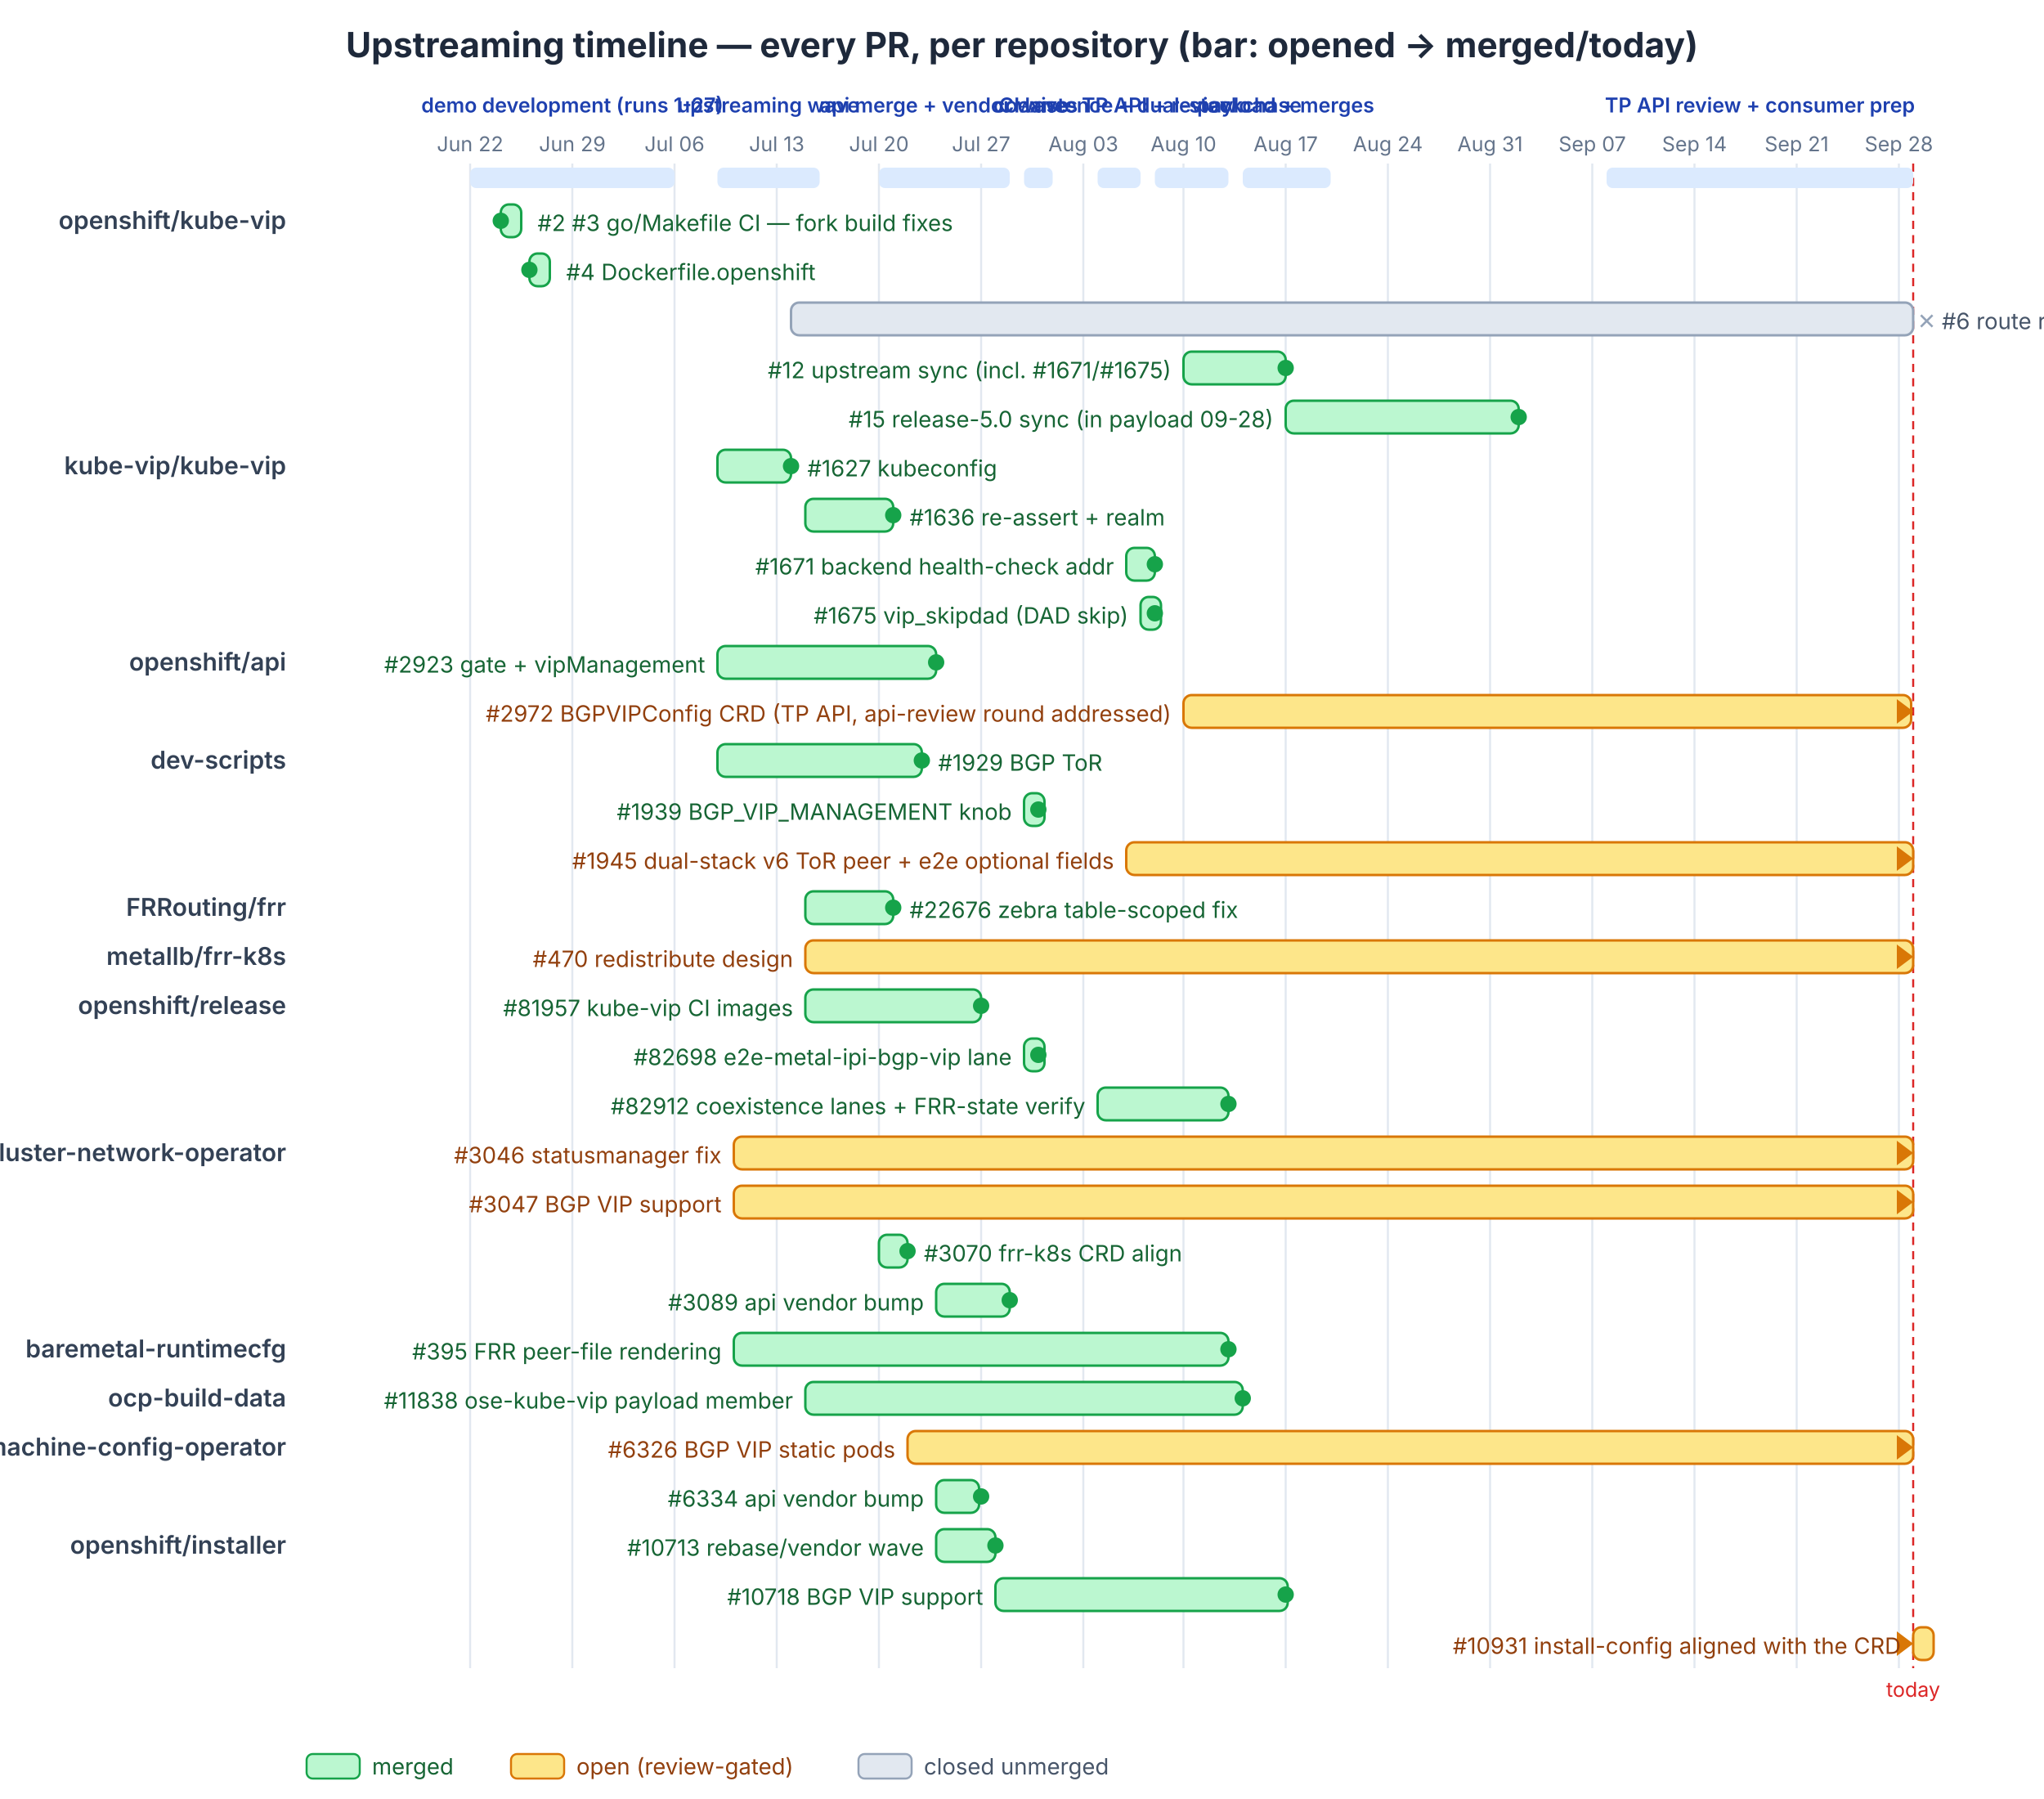
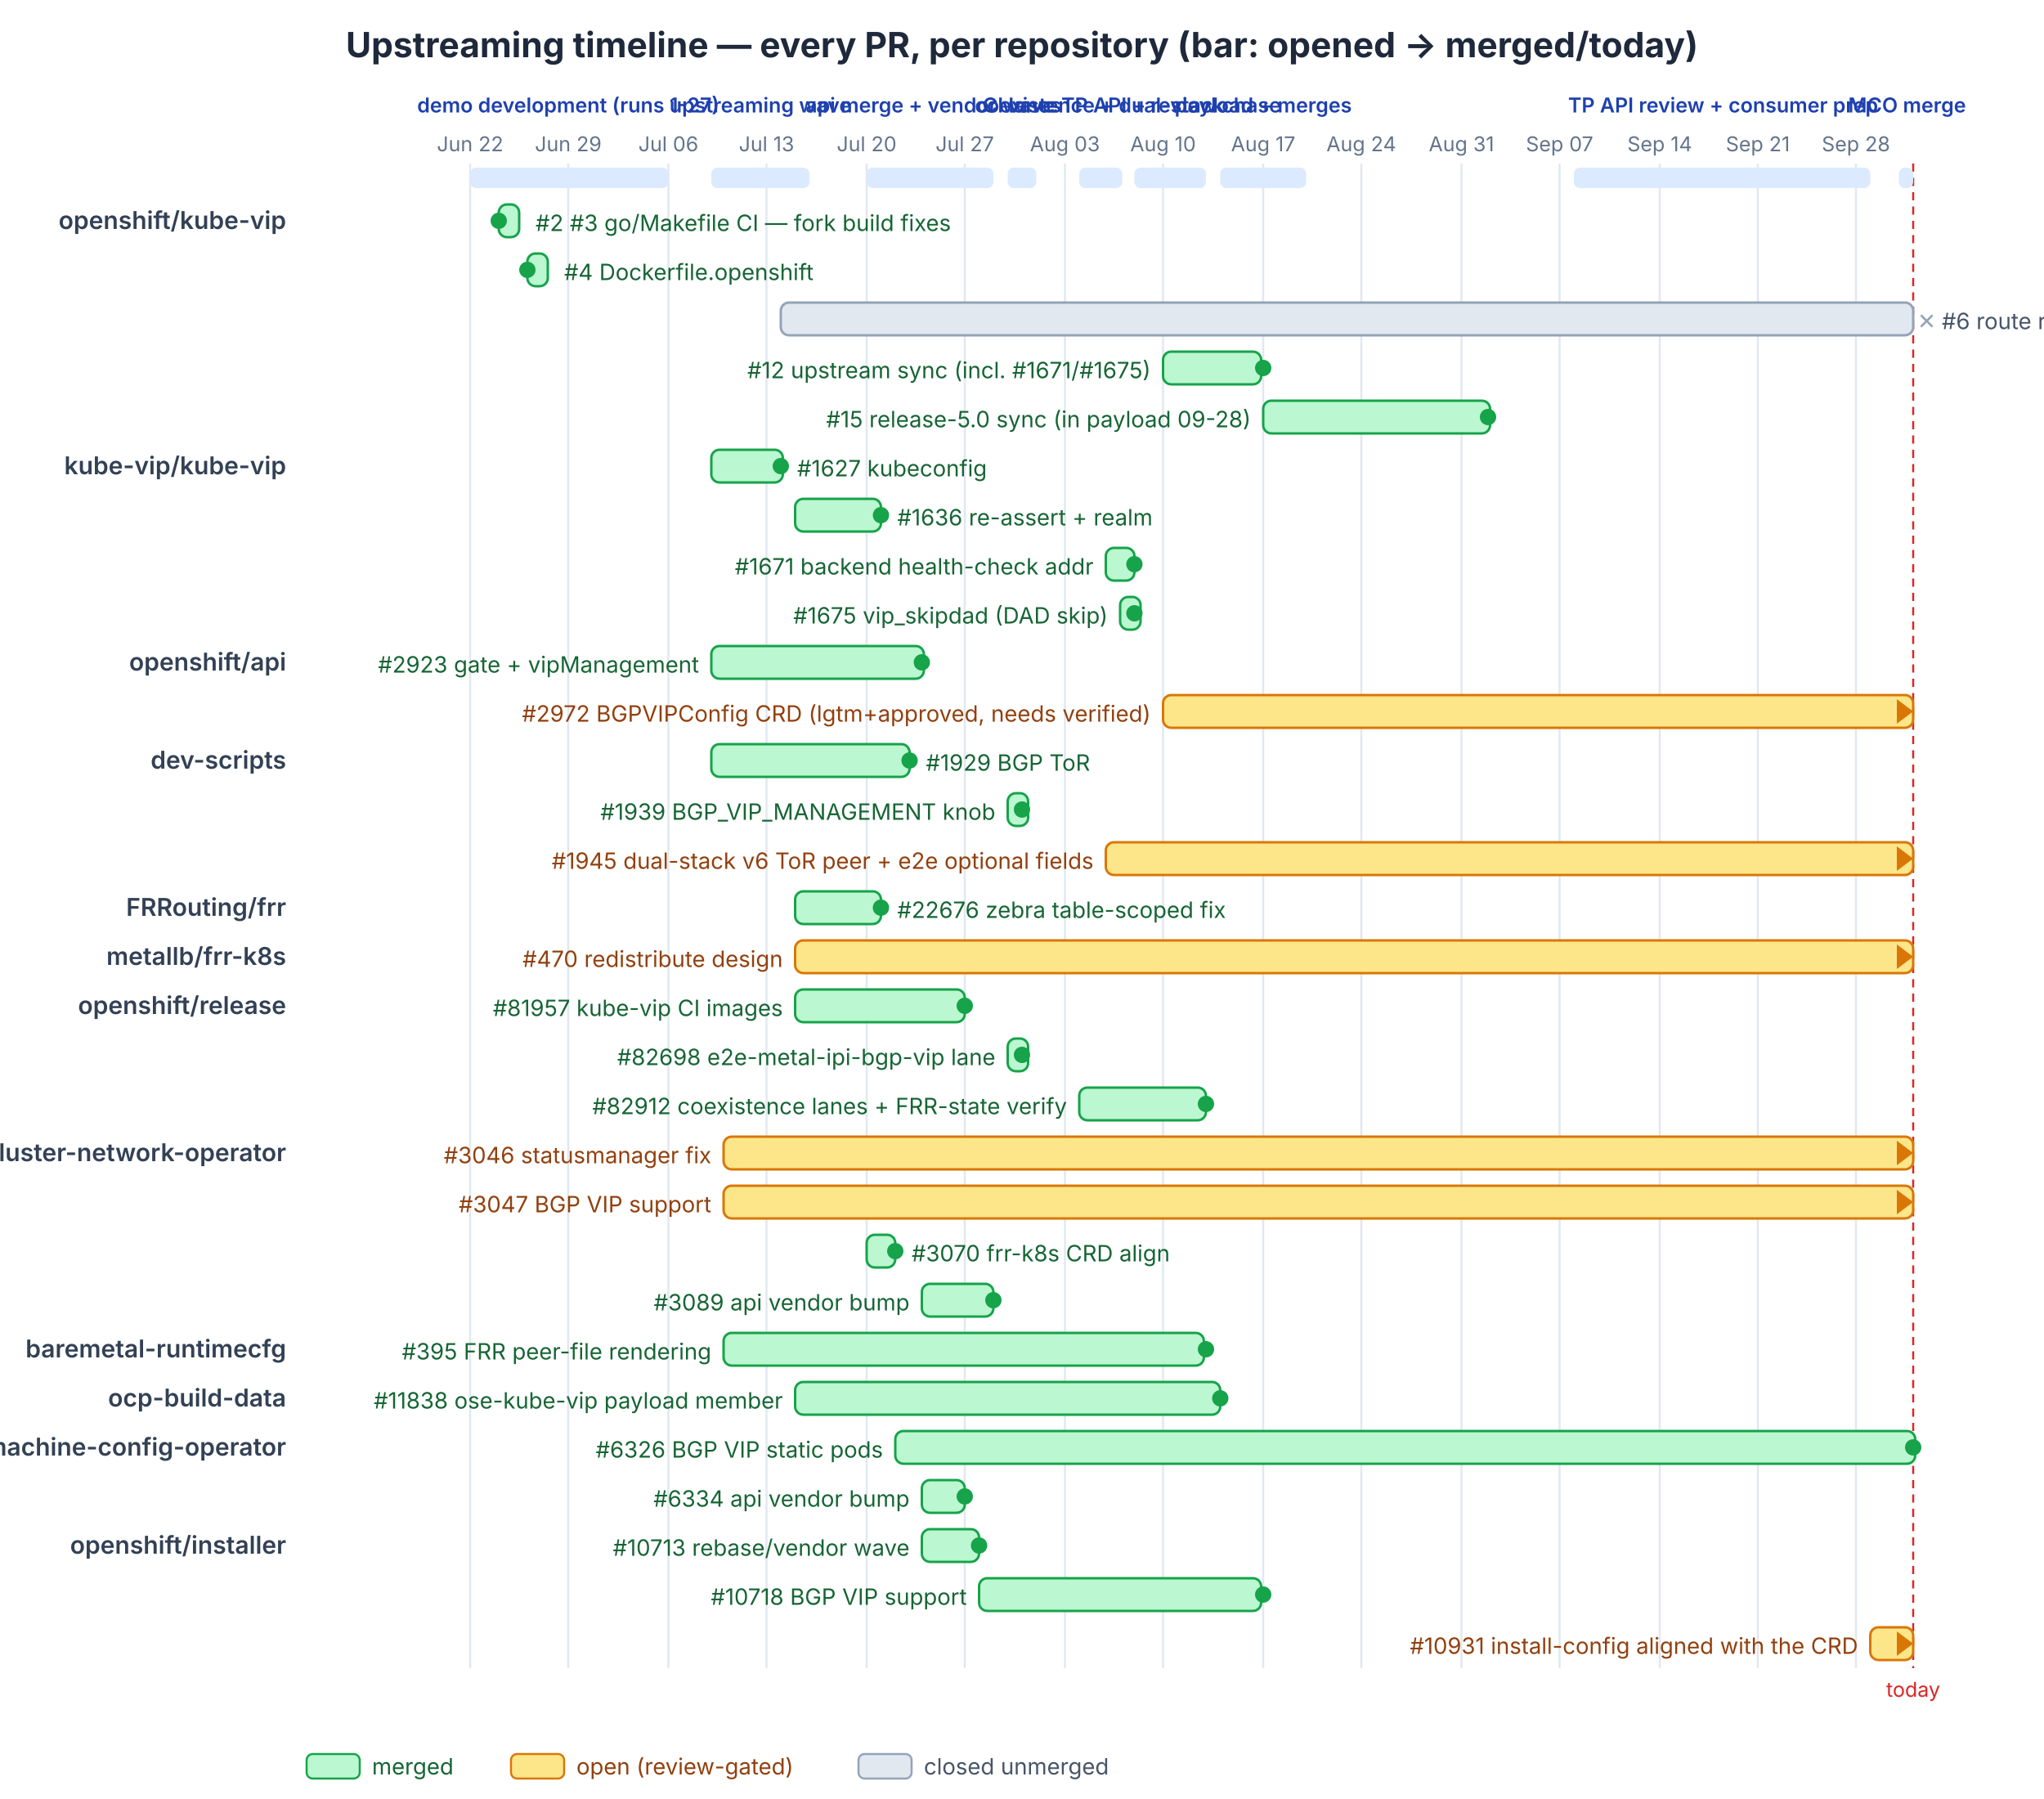
<svg xmlns="http://www.w3.org/2000/svg" width="1000" height="880" viewBox="0 0 1000 880" font-family="Inter, Helvetica, Arial, sans-serif">
  <text x="500" y="28" text-anchor="middle" font-size="17" font-weight="700" fill="#1e293b">Upstreaming timeline — every PR, per repository (bar: opened → merged/today)</text>
  <line x1="230" y1="80" x2="230" y2="816" stroke="#e2e8f0" stroke-width="1" />
  <text x="230" y="74" text-anchor="middle" font-size="10" fill="#64748b">Jun 22</text>
-   <line x1="280" y1="80" x2="280" y2="816" stroke="#e2e8f0" stroke-width="1" />
-   <text x="280" y="74" text-anchor="middle" font-size="10" fill="#64748b">Jun 29</text>
-   <line x1="330" y1="80" x2="330" y2="816" stroke="#e2e8f0" stroke-width="1" />
-   <text x="330" y="74" text-anchor="middle" font-size="10" fill="#64748b">Jul 06</text>
-   <line x1="380" y1="80" x2="380" y2="816" stroke="#e2e8f0" stroke-width="1" />
-   <text x="380" y="74" text-anchor="middle" font-size="10" fill="#64748b">Jul 13</text>
-   <line x1="430" y1="80" x2="430" y2="816" stroke="#e2e8f0" stroke-width="1" />
-   <text x="430" y="74" text-anchor="middle" font-size="10" fill="#64748b">Jul 20</text>
-   <line x1="480" y1="80" x2="480" y2="816" stroke="#e2e8f0" stroke-width="1" />
-   <text x="480" y="74" text-anchor="middle" font-size="10" fill="#64748b">Jul 27</text>
-   <line x1="530" y1="80" x2="530" y2="816" stroke="#e2e8f0" stroke-width="1" />
-   <text x="530" y="74" text-anchor="middle" font-size="10" fill="#64748b">Aug 03</text>
-   <line x1="579" y1="80" x2="579" y2="816" stroke="#e2e8f0" stroke-width="1" />
-   <text x="579" y="74" text-anchor="middle" font-size="10" fill="#64748b">Aug 10</text>
-   <line x1="629" y1="80" x2="629" y2="816" stroke="#e2e8f0" stroke-width="1" />
-   <text x="629" y="74" text-anchor="middle" font-size="10" fill="#64748b">Aug 17</text>
-   <line x1="679" y1="80" x2="679" y2="816" stroke="#e2e8f0" stroke-width="1" />
-   <text x="679" y="74" text-anchor="middle" font-size="10" fill="#64748b">Aug 24</text>
-   <line x1="729" y1="80" x2="729" y2="816" stroke="#e2e8f0" stroke-width="1" />
-   <text x="729" y="74" text-anchor="middle" font-size="10" fill="#64748b">Aug 31</text>
-   <line x1="779" y1="80" x2="779" y2="816" stroke="#e2e8f0" stroke-width="1" />
-   <text x="779" y="74" text-anchor="middle" font-size="10" fill="#64748b">Sep 07</text>
-   <line x1="829" y1="80" x2="829" y2="816" stroke="#e2e8f0" stroke-width="1" />
-   <text x="829" y="74" text-anchor="middle" font-size="10" fill="#64748b">Sep 14</text>
-   <line x1="879" y1="80" x2="879" y2="816" stroke="#e2e8f0" stroke-width="1" />
-   <text x="879" y="74" text-anchor="middle" font-size="10" fill="#64748b">Sep 21</text>
-   <line x1="929" y1="80" x2="929" y2="816" stroke="#e2e8f0" stroke-width="1" />
-   <text x="929" y="74" text-anchor="middle" font-size="10" fill="#64748b">Sep 28</text>
+   <line x1="278" y1="80" x2="278" y2="816" stroke="#e2e8f0" stroke-width="1" />
+   <text x="278" y="74" text-anchor="middle" font-size="10" fill="#64748b">Jun 29</text>
+   <line x1="327" y1="80" x2="327" y2="816" stroke="#e2e8f0" stroke-width="1" />
+   <text x="327" y="74" text-anchor="middle" font-size="10" fill="#64748b">Jul 06</text>
+   <line x1="375" y1="80" x2="375" y2="816" stroke="#e2e8f0" stroke-width="1" />
+   <text x="375" y="74" text-anchor="middle" font-size="10" fill="#64748b">Jul 13</text>
+   <line x1="424" y1="80" x2="424" y2="816" stroke="#e2e8f0" stroke-width="1" />
+   <text x="424" y="74" text-anchor="middle" font-size="10" fill="#64748b">Jul 20</text>
+   <line x1="472" y1="80" x2="472" y2="816" stroke="#e2e8f0" stroke-width="1" />
+   <text x="472" y="74" text-anchor="middle" font-size="10" fill="#64748b">Jul 27</text>
+   <line x1="521" y1="80" x2="521" y2="816" stroke="#e2e8f0" stroke-width="1" />
+   <text x="521" y="74" text-anchor="middle" font-size="10" fill="#64748b">Aug 03</text>
+   <line x1="569" y1="80" x2="569" y2="816" stroke="#e2e8f0" stroke-width="1" />
+   <text x="569" y="74" text-anchor="middle" font-size="10" fill="#64748b">Aug 10</text>
+   <line x1="618" y1="80" x2="618" y2="816" stroke="#e2e8f0" stroke-width="1" />
+   <text x="618" y="74" text-anchor="middle" font-size="10" fill="#64748b">Aug 17</text>
+   <line x1="666" y1="80" x2="666" y2="816" stroke="#e2e8f0" stroke-width="1" />
+   <text x="666" y="74" text-anchor="middle" font-size="10" fill="#64748b">Aug 24</text>
+   <line x1="715" y1="80" x2="715" y2="816" stroke="#e2e8f0" stroke-width="1" />
+   <text x="715" y="74" text-anchor="middle" font-size="10" fill="#64748b">Aug 31</text>
+   <line x1="763" y1="80" x2="763" y2="816" stroke="#e2e8f0" stroke-width="1" />
+   <text x="763" y="74" text-anchor="middle" font-size="10" fill="#64748b">Sep 07</text>
+   <line x1="812" y1="80" x2="812" y2="816" stroke="#e2e8f0" stroke-width="1" />
+   <text x="812" y="74" text-anchor="middle" font-size="10" fill="#64748b">Sep 14</text>
+   <line x1="860" y1="80" x2="860" y2="816" stroke="#e2e8f0" stroke-width="1" />
+   <text x="860" y="74" text-anchor="middle" font-size="10" fill="#64748b">Sep 21</text>
+   <line x1="908" y1="80" x2="908" y2="816" stroke="#e2e8f0" stroke-width="1" />
+   <text x="908" y="74" text-anchor="middle" font-size="10" fill="#64748b">Sep 28</text>
  <line x1="936" y1="80" x2="936" y2="816" stroke="#dc2626" stroke-width="1" stroke-dasharray="4 3" />
  <text x="936" y="830" text-anchor="middle" font-size="10" fill="#dc2626">today</text>
-   <rect x="230" y="82" width="100" height="10" rx="3" fill="#dbeafe" />
-   <text x="280" y="55" text-anchor="middle" font-size="10" font-weight="600" fill="#1e40af">demo development (runs 1-27)</text>
-   <rect x="351" y="82" width="50" height="10" rx="3" fill="#dbeafe" />
-   <text x="376" y="55" text-anchor="middle" font-size="10" font-weight="600" fill="#1e40af">upstreaming wave</text>
-   <rect x="430" y="82" width="64" height="10" rx="3" fill="#dbeafe" />
-   <text x="462" y="55" text-anchor="middle" font-size="10" font-weight="600" fill="#1e40af">api merge + vendor wave</text>
-   <rect x="501" y="82" width="14" height="10" rx="3" fill="#dbeafe" />
-   <text x="508" y="55" text-anchor="middle" font-size="10" font-weight="600" fill="#1e40af">CI lanes</text>
-   <rect x="537" y="82" width="21" height="10" rx="3" fill="#dbeafe" />
-   <text x="547" y="55" text-anchor="middle" font-size="10" font-weight="600" fill="#1e40af">coexistence + dual-stack</text>
-   <rect x="565" y="82" width="36" height="10" rx="3" fill="#dbeafe" />
-   <text x="583" y="55" text-anchor="middle" font-size="10" font-weight="600" fill="#1e40af">TP API + review chase</text>
-   <rect x="608" y="82" width="43" height="10" rx="3" fill="#dbeafe" />
-   <text x="629" y="55" text-anchor="middle" font-size="10" font-weight="600" fill="#1e40af">payload + merges</text>
-   <rect x="786" y="82" width="150" height="10" rx="3" fill="#dbeafe" />
-   <text x="861" y="55" text-anchor="middle" font-size="10" font-weight="600" fill="#1e40af">TP API review + consumer prep</text>
+   <rect x="230" y="82" width="97" height="10" rx="3" fill="#dbeafe" />
+   <text x="278" y="55" text-anchor="middle" font-size="10" font-weight="600" fill="#1e40af">demo development (runs 1-27)</text>
+   <rect x="348" y="82" width="48" height="10" rx="3" fill="#dbeafe" />
+   <text x="372" y="55" text-anchor="middle" font-size="10" font-weight="600" fill="#1e40af">upstreaming wave</text>
+   <rect x="424" y="82" width="62" height="10" rx="3" fill="#dbeafe" />
+   <text x="455" y="55" text-anchor="middle" font-size="10" font-weight="600" fill="#1e40af">api merge + vendor wave</text>
+   <rect x="493" y="82" width="14" height="10" rx="3" fill="#dbeafe" />
+   <text x="500" y="55" text-anchor="middle" font-size="10" font-weight="600" fill="#1e40af">CI lanes</text>
+   <rect x="528" y="82" width="21" height="10" rx="3" fill="#dbeafe" />
+   <text x="538" y="55" text-anchor="middle" font-size="10" font-weight="600" fill="#1e40af">coexistence + dual-stack</text>
+   <rect x="555" y="82" width="35" height="10" rx="3" fill="#dbeafe" />
+   <text x="573" y="55" text-anchor="middle" font-size="10" font-weight="600" fill="#1e40af">TP API + review chase</text>
+   <rect x="597" y="82" width="42" height="10" rx="3" fill="#dbeafe" />
+   <text x="618" y="55" text-anchor="middle" font-size="10" font-weight="600" fill="#1e40af">payload + merges</text>
+   <rect x="770" y="82" width="145" height="10" rx="3" fill="#dbeafe" />
+   <text x="843" y="55" text-anchor="middle" font-size="10" font-weight="600" fill="#1e40af">TP API review + consumer prep</text>
+   <rect x="929" y="82" width="7" height="10" rx="3" fill="#dbeafe" />
+   <text x="933" y="55" text-anchor="middle" font-size="10" font-weight="600" fill="#1e40af">MCO merge</text>
  <text x="140" y="112" text-anchor="end" font-size="12" font-weight="600" fill="#334155">openshift/kube-vip</text>
-   <rect x="245" y="100" width="10" height="16" rx="4" fill="#bbf7d0" stroke="#16a34a" stroke-width="1.2" />
-   <circle cx="245" cy="108" r="4" fill="#16a34a" />
-   <text x="263" y="113" font-size="11" fill="#166534">#2 #3 go/Makefile CI — fork build fixes</text>
-   <rect x="259" y="124" width="10" height="16" rx="4" fill="#bbf7d0" stroke="#16a34a" stroke-width="1.2" />
-   <circle cx="259" cy="132" r="4" fill="#16a34a" />
-   <text x="277" y="137" font-size="11" fill="#166534">#4 Dockerfile.openshift</text>
-   <rect x="387" y="148" width="549" height="16" rx="4" fill="#e2e8f0" stroke="#94a3b8" stroke-width="1.2" />
+   <rect x="244" y="100" width="10" height="16" rx="4" fill="#bbf7d0" stroke="#16a34a" stroke-width="1.2" />
+   <circle cx="244" cy="108" r="4" fill="#16a34a" />
+   <text x="262" y="113" font-size="11" fill="#166534">#2 #3 go/Makefile CI — fork build fixes</text>
+   <rect x="258" y="124" width="10" height="16" rx="4" fill="#bbf7d0" stroke="#16a34a" stroke-width="1.2" />
+   <circle cx="258" cy="132" r="4" fill="#16a34a" />
+   <text x="276" y="137" font-size="11" fill="#166534">#4 Dockerfile.openshift</text>
+   <rect x="382" y="148" width="554" height="16" rx="4" fill="#e2e8f0" stroke="#94a3b8" stroke-width="1.2" />
  <text x="938" y="161" font-size="11" fill="#94a3b8">✕</text>
  <text x="950" y="161" font-size="11" fill="#475569">#6 route re-assert — closed: FRR fix suffices</text>
-   <rect x="579" y="172" width="50" height="16" rx="4" fill="#bbf7d0" stroke="#16a34a" stroke-width="1.2" />
-   <circle cx="629" cy="180" r="4" fill="#16a34a" />
-   <text x="573" y="185" text-anchor="end" font-size="11" fill="#166534">#12 upstream sync (incl. #1671/#1675)</text>
-   <rect x="629" y="196" width="114" height="16" rx="4" fill="#bbf7d0" stroke="#16a34a" stroke-width="1.2" />
-   <circle cx="743" cy="204" r="4" fill="#16a34a" />
-   <text x="623" y="209" text-anchor="end" font-size="11" fill="#166534">#15 release-5.0 sync (in payload 09-28)</text>
+   <rect x="569" y="172" width="48" height="16" rx="4" fill="#bbf7d0" stroke="#16a34a" stroke-width="1.2" />
+   <circle cx="618" cy="180" r="4" fill="#16a34a" />
+   <text x="563" y="185" text-anchor="end" font-size="11" fill="#166534">#12 upstream sync (incl. #1671/#1675)</text>
+   <rect x="618" y="196" width="111" height="16" rx="4" fill="#bbf7d0" stroke="#16a34a" stroke-width="1.2" />
+   <circle cx="728" cy="204" r="4" fill="#16a34a" />
+   <text x="612" y="209" text-anchor="end" font-size="11" fill="#166534">#15 release-5.0 sync (in payload 09-28)</text>
  <text x="140" y="232" text-anchor="end" font-size="12" font-weight="600" fill="#334155">kube-vip/kube-vip</text>
-   <rect x="351" y="220" width="36" height="16" rx="4" fill="#bbf7d0" stroke="#16a34a" stroke-width="1.2" />
-   <circle cx="387" cy="228" r="4" fill="#16a34a" />
-   <text x="395" y="233" font-size="11" fill="#166534">#1627 kubeconfig</text>
-   <rect x="394" y="244" width="43" height="16" rx="4" fill="#bbf7d0" stroke="#16a34a" stroke-width="1.2" />
-   <circle cx="437" cy="252" r="4" fill="#16a34a" />
-   <text x="445" y="257" font-size="11" fill="#166534">#1636 re-assert + realm</text>
-   <rect x="551" y="268" width="14" height="16" rx="4" fill="#bbf7d0" stroke="#16a34a" stroke-width="1.2" />
-   <circle cx="565" cy="276" r="4" fill="#16a34a" />
-   <text x="545" y="281" text-anchor="end" font-size="11" fill="#166534">#1671 backend health-check addr</text>
-   <rect x="558" y="292" width="10" height="16" rx="4" fill="#bbf7d0" stroke="#16a34a" stroke-width="1.2" />
-   <circle cx="565" cy="300" r="4" fill="#16a34a" />
-   <text x="552" y="305" text-anchor="end" font-size="11" fill="#166534">#1675 vip_skipdad (DAD skip)</text>
+   <rect x="348" y="220" width="35" height="16" rx="4" fill="#bbf7d0" stroke="#16a34a" stroke-width="1.2" />
+   <circle cx="382" cy="228" r="4" fill="#16a34a" />
+   <text x="390" y="233" font-size="11" fill="#166534">#1627 kubeconfig</text>
+   <rect x="389" y="244" width="42" height="16" rx="4" fill="#bbf7d0" stroke="#16a34a" stroke-width="1.2" />
+   <circle cx="431" cy="252" r="4" fill="#16a34a" />
+   <text x="439" y="257" font-size="11" fill="#166534">#1636 re-assert + realm</text>
+   <rect x="541" y="268" width="14" height="16" rx="4" fill="#bbf7d0" stroke="#16a34a" stroke-width="1.2" />
+   <circle cx="555" cy="276" r="4" fill="#16a34a" />
+   <text x="535" y="281" text-anchor="end" font-size="11" fill="#166534">#1671 backend health-check addr</text>
+   <rect x="548" y="292" width="10" height="16" rx="4" fill="#bbf7d0" stroke="#16a34a" stroke-width="1.2" />
+   <circle cx="555" cy="300" r="4" fill="#16a34a" />
+   <text x="542" y="305" text-anchor="end" font-size="11" fill="#166534">#1675 vip_skipdad (DAD skip)</text>
  <text x="140" y="328" text-anchor="end" font-size="12" font-weight="600" fill="#334155">openshift/api</text>
-   <rect x="351" y="316" width="107" height="16" rx="4" fill="#bbf7d0" stroke="#16a34a" stroke-width="1.2" />
-   <circle cx="458" cy="324" r="4" fill="#16a34a" />
-   <text x="345" y="329" text-anchor="end" font-size="11" fill="#166534">#2923 gate + vipManagement</text>
-   <rect x="579" y="340" width="356" height="16" rx="4" fill="#fde68a" stroke="#d97706" stroke-width="1.2" />
+   <rect x="348" y="316" width="104" height="16" rx="4" fill="#bbf7d0" stroke="#16a34a" stroke-width="1.2" />
+   <circle cx="451" cy="324" r="4" fill="#16a34a" />
+   <text x="342" y="329" text-anchor="end" font-size="11" fill="#166534">#2923 gate + vipManagement</text>
+   <rect x="569" y="340" width="367" height="16" rx="4" fill="#fde68a" stroke="#d97706" stroke-width="1.2" />
  <path d="M928,342 L936,348 L928,354 z" fill="#d97706" />
-   <text x="573" y="353" text-anchor="end" font-size="11" fill="#92400e">#2972 BGPVIPConfig CRD (TP API, api-review round addressed)</text>
+   <text x="563" y="353" text-anchor="end" font-size="11" fill="#92400e">#2972 BGPVIPConfig CRD (lgtm+approved, needs verified)</text>
  <text x="140" y="376" text-anchor="end" font-size="12" font-weight="600" fill="#334155">dev-scripts</text>
-   <rect x="351" y="364" width="100" height="16" rx="4" fill="#bbf7d0" stroke="#16a34a" stroke-width="1.2" />
-   <circle cx="451" cy="372" r="4" fill="#16a34a" />
-   <text x="459" y="377" font-size="11" fill="#166534">#1929 BGP ToR</text>
-   <rect x="501" y="388" width="10" height="16" rx="4" fill="#bbf7d0" stroke="#16a34a" stroke-width="1.2" />
-   <circle cx="508" cy="396" r="4" fill="#16a34a" />
-   <text x="495" y="401" text-anchor="end" font-size="11" fill="#166534">#1939 BGP_VIP_MANAGEMENT knob</text>
-   <rect x="551" y="412" width="385" height="16" rx="4" fill="#fde68a" stroke="#d97706" stroke-width="1.2" />
+   <rect x="348" y="364" width="97" height="16" rx="4" fill="#bbf7d0" stroke="#16a34a" stroke-width="1.2" />
+   <circle cx="445" cy="372" r="4" fill="#16a34a" />
+   <text x="453" y="377" font-size="11" fill="#166534">#1929 BGP ToR</text>
+   <rect x="493" y="388" width="10" height="16" rx="4" fill="#bbf7d0" stroke="#16a34a" stroke-width="1.2" />
+   <circle cx="500" cy="396" r="4" fill="#16a34a" />
+   <text x="487" y="401" text-anchor="end" font-size="11" fill="#166534">#1939 BGP_VIP_MANAGEMENT knob</text>
+   <rect x="541" y="412" width="395" height="16" rx="4" fill="#fde68a" stroke="#d97706" stroke-width="1.2" />
  <path d="M928,414 L936,420 L928,426 z" fill="#d97706" />
-   <text x="545" y="425" text-anchor="end" font-size="11" fill="#92400e">#1945 dual-stack v6 ToR peer + e2e optional fields</text>
+   <text x="535" y="425" text-anchor="end" font-size="11" fill="#92400e">#1945 dual-stack v6 ToR peer + e2e optional fields</text>
  <text x="140" y="448" text-anchor="end" font-size="12" font-weight="600" fill="#334155">FRRouting/frr</text>
-   <rect x="394" y="436" width="43" height="16" rx="4" fill="#bbf7d0" stroke="#16a34a" stroke-width="1.2" />
-   <circle cx="437" cy="444" r="4" fill="#16a34a" />
-   <text x="445" y="449" font-size="11" fill="#166534">#22676 zebra table-scoped fix</text>
+   <rect x="389" y="436" width="42" height="16" rx="4" fill="#bbf7d0" stroke="#16a34a" stroke-width="1.2" />
+   <circle cx="431" cy="444" r="4" fill="#16a34a" />
+   <text x="439" y="449" font-size="11" fill="#166534">#22676 zebra table-scoped fix</text>
  <text x="140" y="472" text-anchor="end" font-size="12" font-weight="600" fill="#334155">metallb/frr-k8s</text>
-   <rect x="394" y="460" width="542" height="16" rx="4" fill="#fde68a" stroke="#d97706" stroke-width="1.2" />
+   <rect x="389" y="460" width="547" height="16" rx="4" fill="#fde68a" stroke="#d97706" stroke-width="1.2" />
  <path d="M928,462 L936,468 L928,474 z" fill="#d97706" />
-   <text x="388" y="473" text-anchor="end" font-size="11" fill="#92400e">#470 redistribute design</text>
+   <text x="383" y="473" text-anchor="end" font-size="11" fill="#92400e">#470 redistribute design</text>
  <text x="140" y="496" text-anchor="end" font-size="12" font-weight="600" fill="#334155">openshift/release</text>
-   <rect x="394" y="484" width="86" height="16" rx="4" fill="#bbf7d0" stroke="#16a34a" stroke-width="1.2" />
-   <circle cx="480" cy="492" r="4" fill="#16a34a" />
-   <text x="388" y="497" text-anchor="end" font-size="11" fill="#166534">#81957 kube-vip CI images</text>
-   <rect x="501" y="508" width="10" height="16" rx="4" fill="#bbf7d0" stroke="#16a34a" stroke-width="1.2" />
-   <circle cx="508" cy="516" r="4" fill="#16a34a" />
-   <text x="495" y="521" text-anchor="end" font-size="11" fill="#166534">#82698 e2e-metal-ipi-bgp-vip lane</text>
-   <rect x="537" y="532" width="64" height="16" rx="4" fill="#bbf7d0" stroke="#16a34a" stroke-width="1.2" />
-   <circle cx="601" cy="540" r="4" fill="#16a34a" />
-   <text x="531" y="545" text-anchor="end" font-size="11" fill="#166534">#82912 coexistence lanes + FRR-state verify</text>
+   <rect x="389" y="484" width="83" height="16" rx="4" fill="#bbf7d0" stroke="#16a34a" stroke-width="1.2" />
+   <circle cx="472" cy="492" r="4" fill="#16a34a" />
+   <text x="383" y="497" text-anchor="end" font-size="11" fill="#166534">#81957 kube-vip CI images</text>
+   <rect x="493" y="508" width="10" height="16" rx="4" fill="#bbf7d0" stroke="#16a34a" stroke-width="1.2" />
+   <circle cx="500" cy="516" r="4" fill="#16a34a" />
+   <text x="487" y="521" text-anchor="end" font-size="11" fill="#166534">#82698 e2e-metal-ipi-bgp-vip lane</text>
+   <rect x="528" y="532" width="62" height="16" rx="4" fill="#bbf7d0" stroke="#16a34a" stroke-width="1.2" />
+   <circle cx="590" cy="540" r="4" fill="#16a34a" />
+   <text x="522" y="545" text-anchor="end" font-size="11" fill="#166534">#82912 coexistence lanes + FRR-state verify</text>
  <text x="140" y="568" text-anchor="end" font-size="12" font-weight="600" fill="#334155">cluster-network-operator</text>
-   <rect x="359" y="556" width="577" height="16" rx="4" fill="#fde68a" stroke="#d97706" stroke-width="1.2" />
+   <rect x="354" y="556" width="582" height="16" rx="4" fill="#fde68a" stroke="#d97706" stroke-width="1.2" />
  <path d="M928,558 L936,564 L928,570 z" fill="#d97706" />
-   <text x="353" y="569" text-anchor="end" font-size="11" fill="#92400e">#3046 statusmanager fix</text>
-   <rect x="359" y="580" width="577" height="16" rx="4" fill="#fde68a" stroke="#d97706" stroke-width="1.2" />
+   <text x="348" y="569" text-anchor="end" font-size="11" fill="#92400e">#3046 statusmanager fix</text>
+   <rect x="354" y="580" width="582" height="16" rx="4" fill="#fde68a" stroke="#d97706" stroke-width="1.2" />
  <path d="M928,582 L936,588 L928,594 z" fill="#d97706" />
-   <text x="353" y="593" text-anchor="end" font-size="11" fill="#92400e">#3047 BGP VIP support</text>
-   <rect x="430" y="604" width="14" height="16" rx="4" fill="#bbf7d0" stroke="#16a34a" stroke-width="1.2" />
-   <circle cx="444" cy="612" r="4" fill="#16a34a" />
-   <text x="452" y="617" font-size="11" fill="#166534">#3070 frr-k8s CRD align</text>
-   <rect x="458" y="628" width="36" height="16" rx="4" fill="#bbf7d0" stroke="#16a34a" stroke-width="1.2" />
-   <circle cx="494" cy="636" r="4" fill="#16a34a" />
-   <text x="452" y="641" text-anchor="end" font-size="11" fill="#166534">#3089 api vendor bump</text>
+   <text x="348" y="593" text-anchor="end" font-size="11" fill="#92400e">#3047 BGP VIP support</text>
+   <rect x="424" y="604" width="14" height="16" rx="4" fill="#bbf7d0" stroke="#16a34a" stroke-width="1.2" />
+   <circle cx="438" cy="612" r="4" fill="#16a34a" />
+   <text x="446" y="617" font-size="11" fill="#166534">#3070 frr-k8s CRD align</text>
+   <rect x="451" y="628" width="35" height="16" rx="4" fill="#bbf7d0" stroke="#16a34a" stroke-width="1.2" />
+   <circle cx="486" cy="636" r="4" fill="#16a34a" />
+   <text x="445" y="641" text-anchor="end" font-size="11" fill="#166534">#3089 api vendor bump</text>
  <text x="140" y="664" text-anchor="end" font-size="12" font-weight="600" fill="#334155">baremetal-runtimecfg</text>
-   <rect x="359" y="652" width="242" height="16" rx="4" fill="#bbf7d0" stroke="#16a34a" stroke-width="1.2" />
-   <circle cx="601" cy="660" r="4" fill="#16a34a" />
-   <text x="353" y="665" text-anchor="end" font-size="11" fill="#166534">#395 FRR peer-file rendering</text>
+   <rect x="354" y="652" width="235" height="16" rx="4" fill="#bbf7d0" stroke="#16a34a" stroke-width="1.2" />
+   <circle cx="590" cy="660" r="4" fill="#16a34a" />
+   <text x="348" y="665" text-anchor="end" font-size="11" fill="#166534">#395 FRR peer-file rendering</text>
  <text x="140" y="688" text-anchor="end" font-size="12" font-weight="600" fill="#334155">ocp-build-data</text>
-   <rect x="394" y="676" width="214" height="16" rx="4" fill="#bbf7d0" stroke="#16a34a" stroke-width="1.2" />
-   <circle cx="608" cy="684" r="4" fill="#16a34a" />
-   <text x="388" y="689" text-anchor="end" font-size="11" fill="#166534">#11838 ose-kube-vip payload member</text>
+   <rect x="389" y="676" width="208" height="16" rx="4" fill="#bbf7d0" stroke="#16a34a" stroke-width="1.2" />
+   <circle cx="597" cy="684" r="4" fill="#16a34a" />
+   <text x="383" y="689" text-anchor="end" font-size="11" fill="#166534">#11838 ose-kube-vip payload member</text>
  <text x="140" y="712" text-anchor="end" font-size="12" font-weight="600" fill="#334155">machine-config-operator</text>
-   <rect x="444" y="700" width="492" height="16" rx="4" fill="#fde68a" stroke="#d97706" stroke-width="1.2" />
-   <path d="M928,702 L936,708 L928,714 z" fill="#d97706" />
-   <text x="438" y="713" text-anchor="end" font-size="11" fill="#92400e">#6326 BGP VIP static pods</text>
-   <rect x="458" y="724" width="21" height="16" rx="4" fill="#bbf7d0" stroke="#16a34a" stroke-width="1.2" />
-   <circle cx="480" cy="732" r="4" fill="#16a34a" />
-   <text x="452" y="737" text-anchor="end" font-size="11" fill="#166534">#6334 api vendor bump</text>
+   <rect x="438" y="700" width="499" height="16" rx="4" fill="#bbf7d0" stroke="#16a34a" stroke-width="1.2" />
+   <circle cx="936" cy="708" r="4" fill="#16a34a" />
+   <text x="432" y="713" text-anchor="end" font-size="11" fill="#166534">#6326 BGP VIP static pods</text>
+   <rect x="451" y="724" width="21" height="16" rx="4" fill="#bbf7d0" stroke="#16a34a" stroke-width="1.2" />
+   <circle cx="472" cy="732" r="4" fill="#16a34a" />
+   <text x="445" y="737" text-anchor="end" font-size="11" fill="#166534">#6334 api vendor bump</text>
  <text x="140" y="760" text-anchor="end" font-size="12" font-weight="600" fill="#334155">openshift/installer</text>
-   <rect x="458" y="748" width="29" height="16" rx="4" fill="#bbf7d0" stroke="#16a34a" stroke-width="1.2" />
-   <circle cx="487" cy="756" r="4" fill="#16a34a" />
-   <text x="452" y="761" text-anchor="end" font-size="11" fill="#166534">#10713 rebase/vendor wave</text>
-   <rect x="487" y="772" width="143" height="16" rx="4" fill="#bbf7d0" stroke="#16a34a" stroke-width="1.2" />
-   <circle cx="629" cy="780" r="4" fill="#16a34a" />
-   <text x="481" y="785" text-anchor="end" font-size="11" fill="#166534">#10718 BGP VIP support</text>
-   <rect x="936" y="796" width="10" height="16" rx="4" fill="#fde68a" stroke="#d97706" stroke-width="1.2" />
+   <rect x="451" y="748" width="28" height="16" rx="4" fill="#bbf7d0" stroke="#16a34a" stroke-width="1.2" />
+   <circle cx="479" cy="756" r="4" fill="#16a34a" />
+   <text x="445" y="761" text-anchor="end" font-size="11" fill="#166534">#10713 rebase/vendor wave</text>
+   <rect x="479" y="772" width="138" height="16" rx="4" fill="#bbf7d0" stroke="#16a34a" stroke-width="1.2" />
+   <circle cx="618" cy="780" r="4" fill="#16a34a" />
+   <text x="473" y="785" text-anchor="end" font-size="11" fill="#166534">#10718 BGP VIP support</text>
+   <rect x="915" y="796" width="21" height="16" rx="4" fill="#fde68a" stroke="#d97706" stroke-width="1.2" />
  <path d="M928,798 L936,804 L928,810 z" fill="#d97706" />
-   <text x="930" y="809" text-anchor="end" font-size="11" fill="#92400e">#10931 install-config aligned with the CRD</text>
+   <text x="909" y="809" text-anchor="end" font-size="11" fill="#92400e">#10931 install-config aligned with the CRD</text>
  <g font-size="11">
    <rect x="150" y="858" width="26" height="12" rx="3" fill="#bbf7d0" stroke="#16a34a" />
    <text x="182" y="868" fill="#166534">merged</text>
    <rect x="250" y="858" width="26" height="12" rx="3" fill="#fde68a" stroke="#d97706" />
    <text x="282" y="868" fill="#92400e">open (review-gated)</text>
    <rect x="420" y="858" width="26" height="12" rx="3" fill="#e2e8f0" stroke="#94a3b8" />
    <text x="452" y="868" fill="#475569">closed unmerged</text>
  </g>
</svg>
